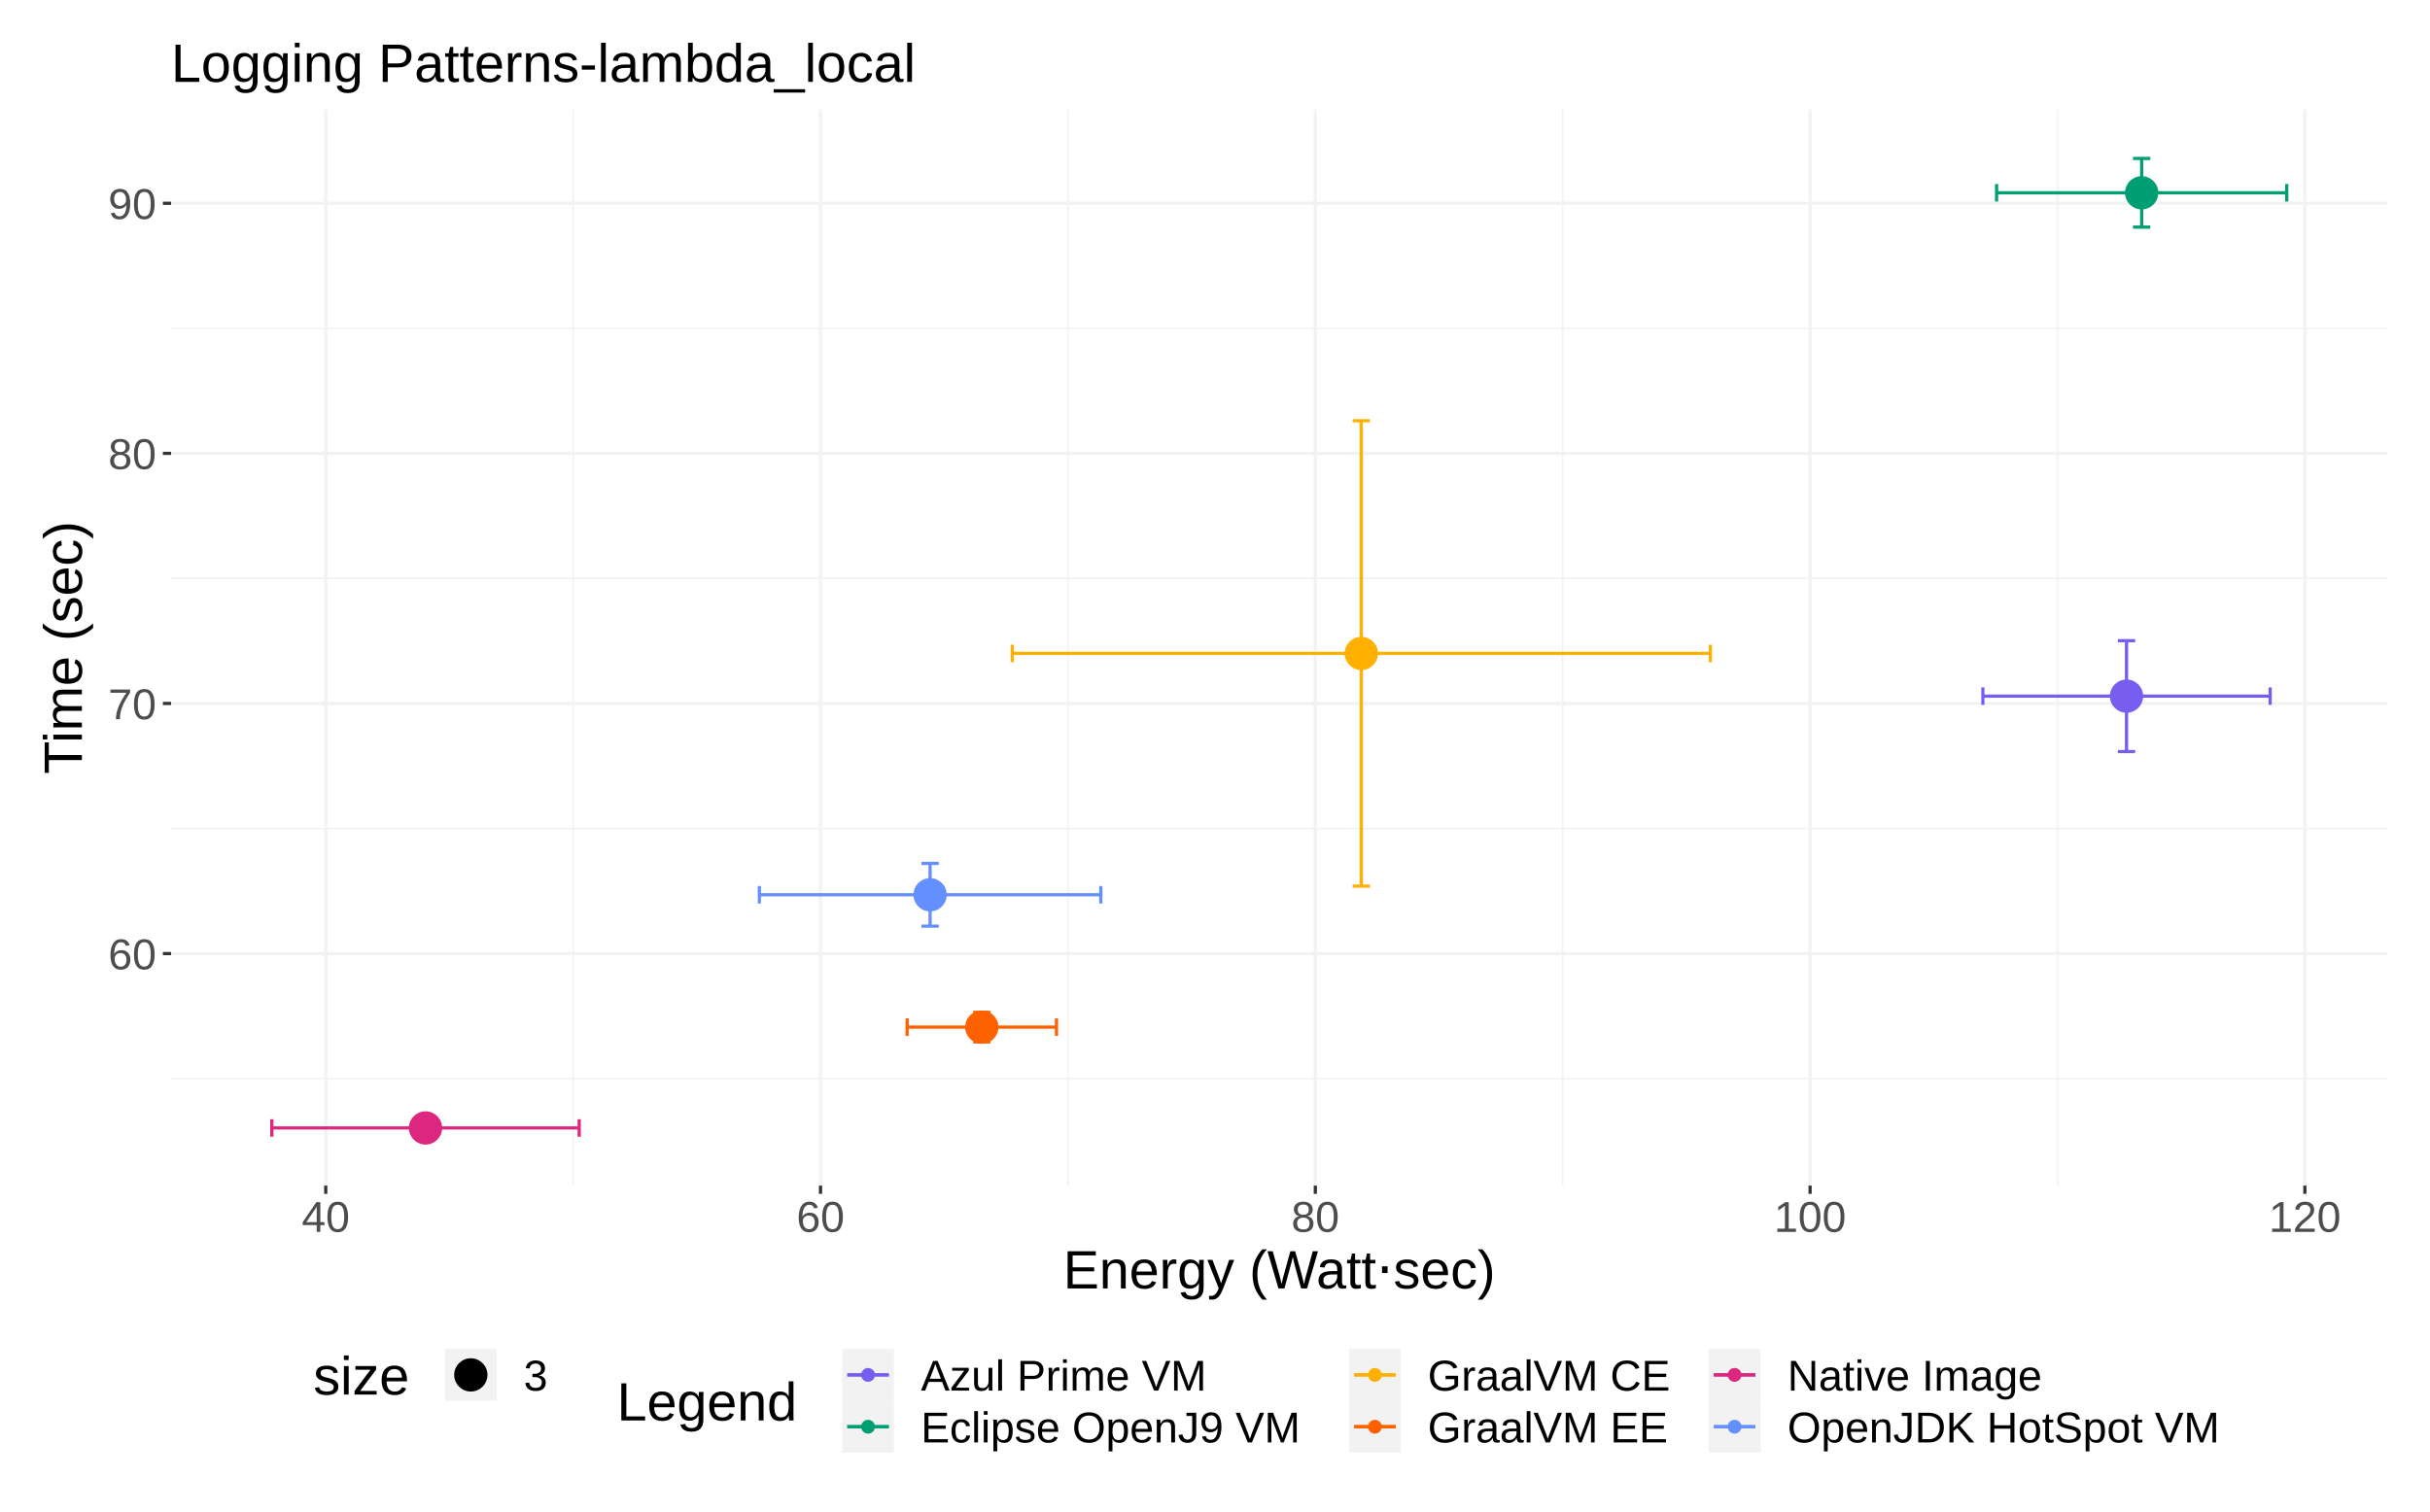
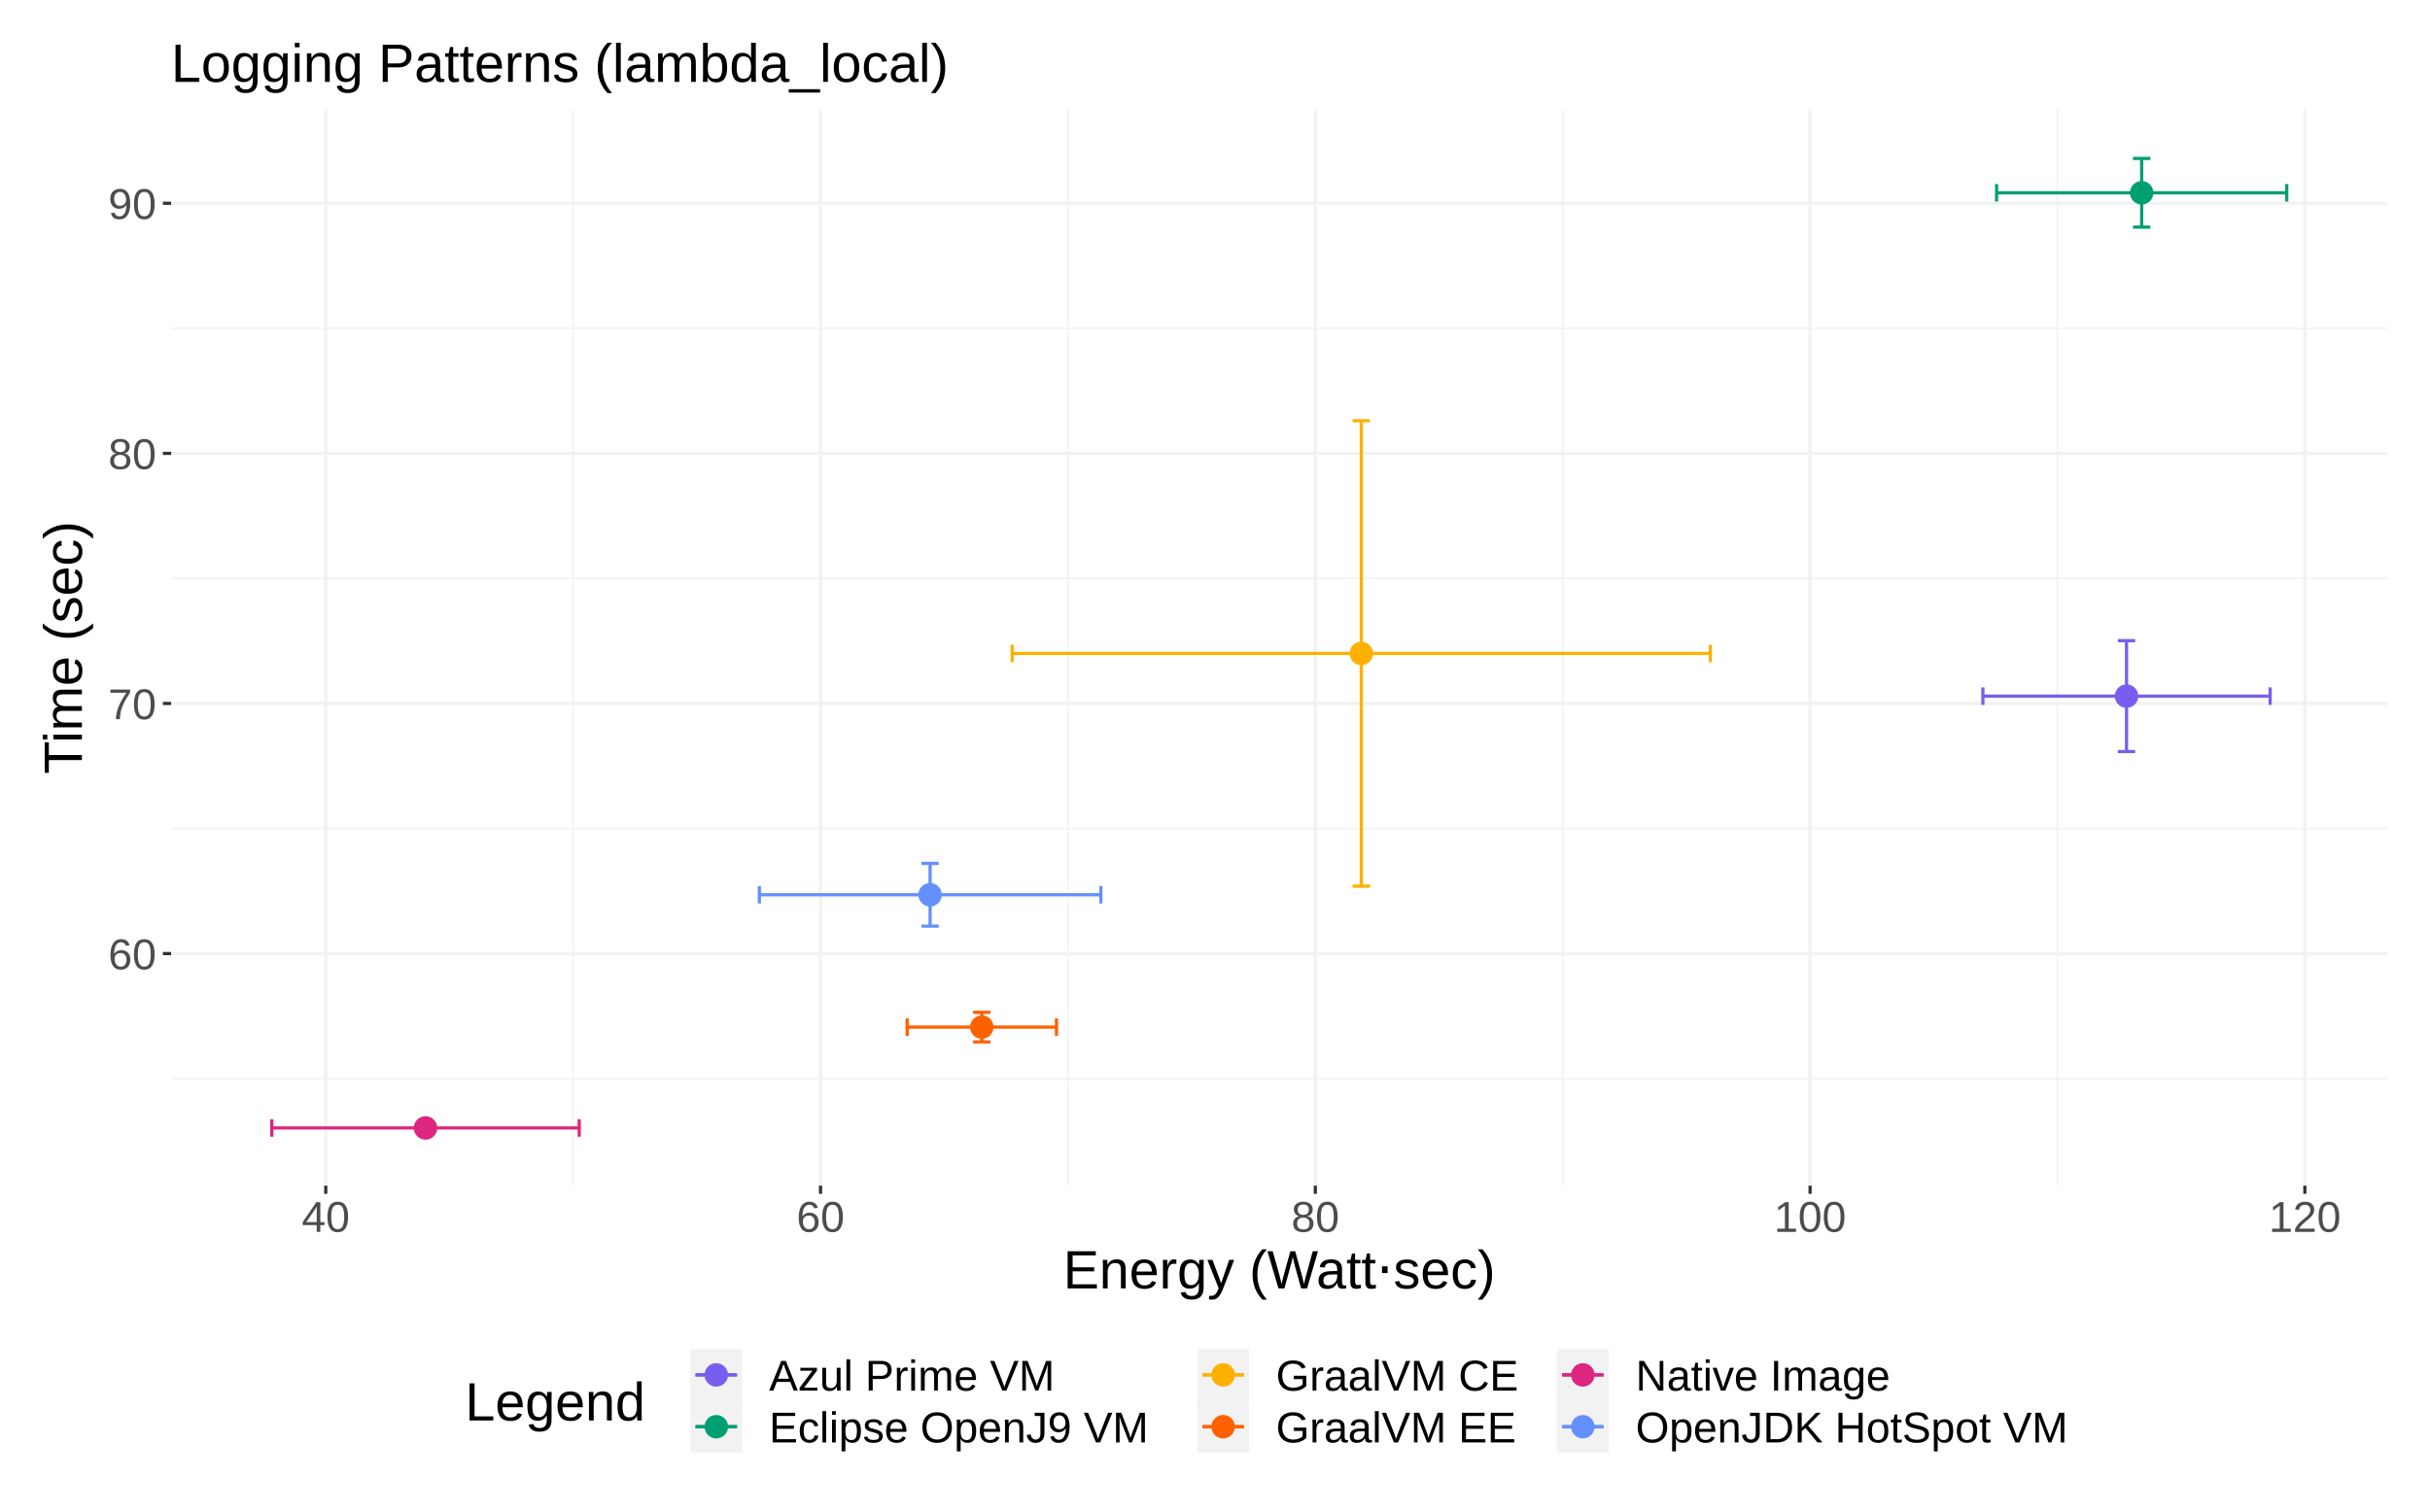
<svg xmlns="http://www.w3.org/2000/svg" class="svglite" width="810.00pt" height="504.00pt" viewBox="0 0 810.00 504.00">
  <defs>
    <style type="text/css">
    .svglite line, .svglite polyline, .svglite polygon, .svglite path, .svglite rect, .svglite circle {
      fill: none;
      stroke: #000000;
      stroke-linecap: round;
      stroke-linejoin: round;
      stroke-miterlimit: 10.00;
    }
    .svglite text {
      white-space: pre;
    }
  </style>
  </defs>
  <rect width="100%" height="100%" style="stroke: none; fill: #FFFFFF;" />
  <defs>
    <clipPath id="cpMC4wMHw4MTAuMDB8MC4wMHw1MDQuMDA=">
      <rect x="0.00" y="0.00" width="810.00" height="504.00" />
    </clipPath>
  </defs>
  <g clip-path="url(#cpMC4wMHw4MTAuMDB8MC4wMHw1MDQuMDA=)">
    <rect x="0.00" y="-0" width="810.00" height="504.00" style="stroke-width: 1.07; stroke: #FFFFFF; fill: #FFFFFF;" />
  </g>
  <defs>
    <clipPath id="cpNTcuMDN8Nzk1LjgzfDM2LjUyfDM5NS4zMg==">
      <rect x="57.03" y="36.52" width="738.80" height="358.80" />
    </clipPath>
  </defs>
  <g clip-path="url(#cpNTcuMDN8Nzk1LjgzfDM2LjUyfDM5NS4zMg==)">
    <rect x="57.03" y="36.52" width="738.80" height="358.80" style="stroke-width: 1.07; stroke: none;" />
    <polyline points="57.03,359.65 795.83,359.65 " style="stroke-width: 0.53; stroke: #F2F2F2; stroke-linecap: butt;" />
    <polyline points="57.03,276.26 795.83,276.26 " style="stroke-width: 0.53; stroke: #F2F2F2; stroke-linecap: butt;" />
    <polyline points="57.03,192.86 795.83,192.86 " style="stroke-width: 0.53; stroke: #F2F2F2; stroke-linecap: butt;" />
    <polyline points="57.03,109.47 795.83,109.47 " style="stroke-width: 0.53; stroke: #F2F2F2; stroke-linecap: butt;" />
    <polyline points="191.04,395.32 191.04,36.52 " style="stroke-width: 0.53; stroke: #F2F2F2; stroke-linecap: butt;" />
    <polyline points="355.97,395.32 355.97,36.52 " style="stroke-width: 0.53; stroke: #F2F2F2; stroke-linecap: butt;" />
    <polyline points="520.90,395.32 520.90,36.52 " style="stroke-width: 0.53; stroke: #F2F2F2; stroke-linecap: butt;" />
    <polyline points="685.83,395.32 685.83,36.52 " style="stroke-width: 0.53; stroke: #F2F2F2; stroke-linecap: butt;" />
    <polyline points="57.03,317.95 795.83,317.95 " style="stroke-width: 1.07; stroke: #F2F2F2; stroke-linecap: butt;" />
    <polyline points="57.03,234.56 795.83,234.56 " style="stroke-width: 1.07; stroke: #F2F2F2; stroke-linecap: butt;" />
    <polyline points="57.03,151.17 795.83,151.17 " style="stroke-width: 1.07; stroke: #F2F2F2; stroke-linecap: butt;" />
    <polyline points="57.03,67.78 795.83,67.78 " style="stroke-width: 1.07; stroke: #F2F2F2; stroke-linecap: butt;" />
    <polyline points="108.58,395.32 108.58,36.52 " style="stroke-width: 1.07; stroke: #F2F2F2; stroke-linecap: butt;" />
    <polyline points="273.51,395.32 273.51,36.52 " style="stroke-width: 1.07; stroke: #F2F2F2; stroke-linecap: butt;" />
    <polyline points="438.44,395.32 438.44,36.52 " style="stroke-width: 1.07; stroke: #F2F2F2; stroke-linecap: butt;" />
    <polyline points="603.36,395.32 603.36,36.52 " style="stroke-width: 1.07; stroke: #F2F2F2; stroke-linecap: butt;" />
    <polyline points="768.29,395.32 768.29,36.52 " style="stroke-width: 1.07; stroke: #F2F2F2; stroke-linecap: butt;" />
-     <circle cx="708.84" cy="232.11" r="5.19" style="stroke-width: 0.71; stroke: #785EF0; fill: #785EF0;" />
-     <circle cx="713.89" cy="64.28" r="5.19" style="stroke-width: 0.71; stroke: #009E73; fill: #009E73;" />
-     <circle cx="453.77" cy="217.87" r="5.19" style="stroke-width: 0.71; stroke: #FFB000; fill: #FFB000;" />
-     <circle cx="327.27" cy="342.47" r="5.19" style="stroke-width: 0.71; stroke: #FE6100; fill: #FE6100;" />
-     <circle cx="141.84" cy="376.09" r="5.19" style="stroke-width: 0.71; stroke: #DC267F; fill: #DC267F;" />
-     <circle cx="310.03" cy="298.34" r="5.19" style="stroke-width: 0.71; stroke: #648FFF; fill: #648FFF;" />
+     <circle cx="708.84" cy="232.11" r="3.56" style="stroke-width: 0.71; stroke: #785EF0; fill: #785EF0;" />
+     <circle cx="713.89" cy="64.28" r="3.56" style="stroke-width: 0.71; stroke: #009E73; fill: #009E73;" />
+     <circle cx="453.77" cy="217.87" r="3.56" style="stroke-width: 0.71; stroke: #FFB000; fill: #FFB000;" />
+     <circle cx="327.27" cy="342.47" r="3.56" style="stroke-width: 0.71; stroke: #FE6100; fill: #FE6100;" />
+     <circle cx="141.84" cy="376.09" r="3.56" style="stroke-width: 0.71; stroke: #DC267F; fill: #DC267F;" />
+     <circle cx="310.03" cy="298.34" r="3.56" style="stroke-width: 0.71; stroke: #648FFF; fill: #648FFF;" />
    <polyline points="756.72,235.03 756.72,229.19 " style="stroke-width: 1.07; stroke: #785EF0; stroke-linecap: butt;" />
    <polyline points="756.72,232.11 660.96,232.11 " style="stroke-width: 1.07; stroke: #785EF0; stroke-linecap: butt;" />
    <polyline points="660.96,235.03 660.96,229.19 " style="stroke-width: 1.07; stroke: #785EF0; stroke-linecap: butt;" />
    <polyline points="762.25,67.20 762.25,61.36 " style="stroke-width: 1.07; stroke: #009E73; stroke-linecap: butt;" />
    <polyline points="762.25,64.28 665.53,64.28 " style="stroke-width: 1.07; stroke: #009E73; stroke-linecap: butt;" />
    <polyline points="665.53,67.20 665.53,61.36 " style="stroke-width: 1.07; stroke: #009E73; stroke-linecap: butt;" />
    <polyline points="570.12,220.79 570.12,214.96 " style="stroke-width: 1.07; stroke: #FFB000; stroke-linecap: butt;" />
    <polyline points="570.12,217.87 337.41,217.87 " style="stroke-width: 1.07; stroke: #FFB000; stroke-linecap: butt;" />
    <polyline points="337.41,220.79 337.41,214.96 " style="stroke-width: 1.07; stroke: #FFB000; stroke-linecap: butt;" />
    <polyline points="352.16,345.39 352.16,339.55 " style="stroke-width: 1.07; stroke: #FE6100; stroke-linecap: butt;" />
    <polyline points="352.16,342.47 302.37,342.47 " style="stroke-width: 1.07; stroke: #FE6100; stroke-linecap: butt;" />
    <polyline points="302.37,345.39 302.37,339.55 " style="stroke-width: 1.07; stroke: #FE6100; stroke-linecap: butt;" />
    <polyline points="193.07,379.01 193.07,373.18 " style="stroke-width: 1.07; stroke: #DC267F; stroke-linecap: butt;" />
    <polyline points="193.07,376.09 90.61,376.09 " style="stroke-width: 1.07; stroke: #DC267F; stroke-linecap: butt;" />
    <polyline points="90.61,379.01 90.61,373.18 " style="stroke-width: 1.07; stroke: #DC267F; stroke-linecap: butt;" />
    <polyline points="366.94,301.26 366.94,295.42 " style="stroke-width: 1.07; stroke: #648FFF; stroke-linecap: butt;" />
    <polyline points="366.94,298.34 253.12,298.34 " style="stroke-width: 1.07; stroke: #648FFF; stroke-linecap: butt;" />
    <polyline points="253.12,301.26 253.12,295.42 " style="stroke-width: 1.07; stroke: #648FFF; stroke-linecap: butt;" />
    <polyline points="705.96,213.63 711.73,213.63 " style="stroke-width: 1.07; stroke: #785EF0; stroke-linecap: butt;" />
    <polyline points="708.84,213.63 708.84,250.59 " style="stroke-width: 1.07; stroke: #785EF0; stroke-linecap: butt;" />
    <polyline points="705.96,250.59 711.73,250.59 " style="stroke-width: 1.07; stroke: #785EF0; stroke-linecap: butt;" />
    <polyline points="711.00,52.83 716.77,52.83 " style="stroke-width: 1.07; stroke: #009E73; stroke-linecap: butt;" />
    <polyline points="713.89,52.83 713.89,75.73 " style="stroke-width: 1.07; stroke: #009E73; stroke-linecap: butt;" />
    <polyline points="711.00,75.73 716.77,75.73 " style="stroke-width: 1.07; stroke: #009E73; stroke-linecap: butt;" />
    <polyline points="450.88,140.28 456.65,140.28 " style="stroke-width: 1.07; stroke: #FFB000; stroke-linecap: butt;" />
    <polyline points="453.77,140.28 453.77,295.47 " style="stroke-width: 1.07; stroke: #FFB000; stroke-linecap: butt;" />
    <polyline points="450.88,295.47 456.65,295.47 " style="stroke-width: 1.07; stroke: #FFB000; stroke-linecap: butt;" />
    <polyline points="324.38,337.54 330.15,337.54 " style="stroke-width: 1.07; stroke: #FE6100; stroke-linecap: butt;" />
    <polyline points="327.27,337.54 327.27,347.40 " style="stroke-width: 1.07; stroke: #FE6100; stroke-linecap: butt;" />
    <polyline points="324.38,347.40 330.15,347.40 " style="stroke-width: 1.07; stroke: #FE6100; stroke-linecap: butt;" />
    <polyline points="138.95,375.13 144.73,375.13 " style="stroke-width: 1.07; stroke: #DC267F; stroke-linecap: butt;" />
    <polyline points="141.84,375.13 141.84,377.06 " style="stroke-width: 1.07; stroke: #DC267F; stroke-linecap: butt;" />
    <polyline points="138.95,377.06 144.73,377.06 " style="stroke-width: 1.07; stroke: #DC267F; stroke-linecap: butt;" />
    <polyline points="307.15,287.88 312.92,287.88 " style="stroke-width: 1.07; stroke: #648FFF; stroke-linecap: butt;" />
    <polyline points="310.03,287.88 310.03,308.80 " style="stroke-width: 1.07; stroke: #648FFF; stroke-linecap: butt;" />
    <polyline points="307.15,308.80 312.92,308.80 " style="stroke-width: 1.07; stroke: #648FFF; stroke-linecap: butt;" />
  </g>
  <g clip-path="url(#cpMC4wMHw4MTAuMDB8MC4wMHw1MDQuMDA=)">
    <text x="52.10" y="323.20" text-anchor="end" style="font-size: 14.40px;fill: #4D4D4D; font-family: &quot;Liberation Sans&quot;;" textLength="18.32px" lengthAdjust="spacingAndGlyphs">60</text>
    <text x="52.10" y="239.81" text-anchor="end" style="font-size: 14.40px;fill: #4D4D4D; font-family: &quot;Liberation Sans&quot;;" textLength="18.32px" lengthAdjust="spacingAndGlyphs">70</text>
    <text x="52.10" y="156.41" text-anchor="end" style="font-size: 14.40px;fill: #4D4D4D; font-family: &quot;Liberation Sans&quot;;" textLength="18.32px" lengthAdjust="spacingAndGlyphs">80</text>
    <text x="52.10" y="73.02" text-anchor="end" style="font-size: 14.40px;fill: #4D4D4D; font-family: &quot;Liberation Sans&quot;;" textLength="18.32px" lengthAdjust="spacingAndGlyphs">90</text>
    <polyline points="54.29,317.95 57.03,317.95 " style="stroke-width: 1.07; stroke: #333333; stroke-linecap: butt;" />
    <polyline points="54.29,234.56 57.03,234.56 " style="stroke-width: 1.07; stroke: #333333; stroke-linecap: butt;" />
    <polyline points="54.29,151.17 57.03,151.17 " style="stroke-width: 1.07; stroke: #333333; stroke-linecap: butt;" />
    <polyline points="54.29,67.78 57.03,67.78 " style="stroke-width: 1.07; stroke: #333333; stroke-linecap: butt;" />
    <polyline points="108.58,398.06 108.58,395.32 " style="stroke-width: 1.07; stroke: #333333; stroke-linecap: butt;" />
    <polyline points="273.51,398.06 273.51,395.32 " style="stroke-width: 1.07; stroke: #333333; stroke-linecap: butt;" />
    <polyline points="438.44,398.06 438.44,395.32 " style="stroke-width: 1.07; stroke: #333333; stroke-linecap: butt;" />
    <polyline points="603.36,398.06 603.36,395.32 " style="stroke-width: 1.07; stroke: #333333; stroke-linecap: butt;" />
    <polyline points="768.29,398.06 768.29,395.32 " style="stroke-width: 1.07; stroke: #333333; stroke-linecap: butt;" />
    <text x="108.58" y="410.74" text-anchor="middle" style="font-size: 14.40px;fill: #4D4D4D; font-family: &quot;Liberation Sans&quot;;" textLength="18.32px" lengthAdjust="spacingAndGlyphs">40</text>
    <text x="273.51" y="410.74" text-anchor="middle" style="font-size: 14.40px;fill: #4D4D4D; font-family: &quot;Liberation Sans&quot;;" textLength="18.32px" lengthAdjust="spacingAndGlyphs">60</text>
    <text x="438.44" y="410.74" text-anchor="middle" style="font-size: 14.40px;fill: #4D4D4D; font-family: &quot;Liberation Sans&quot;;" textLength="18.32px" lengthAdjust="spacingAndGlyphs">80</text>
    <text x="603.36" y="410.74" text-anchor="middle" style="font-size: 14.40px;fill: #4D4D4D; font-family: &quot;Liberation Sans&quot;;" textLength="27.48px" lengthAdjust="spacingAndGlyphs">100</text>
    <text x="768.29" y="410.74" text-anchor="middle" style="font-size: 14.40px;fill: #4D4D4D; font-family: &quot;Liberation Sans&quot;;" textLength="27.48px" lengthAdjust="spacingAndGlyphs">120</text>
    <text x="426.43" y="429.60" text-anchor="middle" style="font-size: 18.00px; font-family: &quot;Liberation Sans&quot;;" textLength="160.65px" lengthAdjust="spacingAndGlyphs">Energy (Watt⋅sec)</text>
    <text transform="translate(27.30,215.92) rotate(-90)" text-anchor="middle" style="font-size: 18.00px; font-family: &quot;Liberation Sans&quot;;" textLength="94.16px" lengthAdjust="spacingAndGlyphs">Time (sec)</text>
-     <rect x="98.96" y="444.31" width="90.23" height="28.24" style="stroke-width: 1.07; stroke: none; fill: #FFFFFF;" />
-     <text x="104.44" y="464.99" style="font-size: 18.00px; font-family: &quot;Liberation Sans&quot;;" textLength="34.90px" lengthAdjust="spacingAndGlyphs">size</text>
-     <rect x="148.30" y="449.79" width="17.28" height="17.28" style="stroke-width: 1.07; stroke: none; fill: #F2F2F2;" />
-     <circle cx="156.94" cy="458.43" r="5.19" style="stroke-width: 0.71; fill: #000000;" />
-     <text x="174.55" y="463.67" style="font-size: 14.40px; font-family: &quot;Liberation Sans&quot;;" textLength="9.16px" lengthAdjust="spacingAndGlyphs">3</text>
-     <rect x="200.15" y="444.31" width="553.75" height="45.52" style="stroke-width: 1.07; stroke: none; fill: #FFFFFF;" />
-     <text x="205.63" y="473.63" style="font-size: 18.00px; font-family: &quot;Liberation Sans&quot;;" textLength="66.12px" lengthAdjust="spacingAndGlyphs">Legend</text>
-     <rect x="280.71" y="449.79" width="17.28" height="17.28" style="stroke-width: 1.07; stroke: none; fill: #F2F2F2;" />
-     <circle cx="289.35" cy="458.43" r="1.95" style="stroke-width: 0.71; stroke: #785EF0; fill: #785EF0;" />
-     <line x1="282.44" y1="458.43" x2="296.26" y2="458.43" style="stroke-width: 1.07; stroke: #785EF0; stroke-linecap: butt;" />
-     <line x1="282.44" y1="458.43" x2="296.26" y2="458.43" style="stroke-width: 1.07; stroke: #785EF0; stroke-linecap: butt;" />
-     <rect x="280.71" y="467.07" width="17.28" height="17.28" style="stroke-width: 1.07; stroke: none; fill: #F2F2F2;" />
-     <circle cx="289.35" cy="475.71" r="1.95" style="stroke-width: 0.71; stroke: #009E73; fill: #009E73;" />
-     <line x1="282.44" y1="475.71" x2="296.26" y2="475.71" style="stroke-width: 1.07; stroke: #009E73; stroke-linecap: butt;" />
-     <line x1="282.44" y1="475.71" x2="296.26" y2="475.71" style="stroke-width: 1.07; stroke: #009E73; stroke-linecap: butt;" />
-     <rect x="449.66" y="449.79" width="17.28" height="17.28" style="stroke-width: 1.07; stroke: none; fill: #F2F2F2;" />
-     <circle cx="458.30" cy="458.43" r="1.95" style="stroke-width: 0.71; stroke: #FFB000; fill: #FFB000;" />
-     <line x1="451.39" y1="458.43" x2="465.21" y2="458.43" style="stroke-width: 1.07; stroke: #FFB000; stroke-linecap: butt;" />
-     <line x1="451.39" y1="458.43" x2="465.21" y2="458.43" style="stroke-width: 1.07; stroke: #FFB000; stroke-linecap: butt;" />
-     <rect x="449.66" y="467.07" width="17.28" height="17.28" style="stroke-width: 1.07; stroke: none; fill: #F2F2F2;" />
-     <circle cx="458.30" cy="475.71" r="1.95" style="stroke-width: 0.71; stroke: #FE6100; fill: #FE6100;" />
-     <line x1="451.39" y1="475.71" x2="465.21" y2="475.71" style="stroke-width: 1.07; stroke: #FE6100; stroke-linecap: butt;" />
-     <line x1="451.39" y1="475.71" x2="465.21" y2="475.71" style="stroke-width: 1.07; stroke: #FE6100; stroke-linecap: butt;" />
-     <rect x="569.56" y="449.79" width="17.28" height="17.28" style="stroke-width: 1.07; stroke: none; fill: #F2F2F2;" />
-     <circle cx="578.20" cy="458.43" r="1.95" style="stroke-width: 0.71; stroke: #DC267F; fill: #DC267F;" />
-     <line x1="571.29" y1="458.43" x2="585.11" y2="458.43" style="stroke-width: 1.07; stroke: #DC267F; stroke-linecap: butt;" />
-     <line x1="571.29" y1="458.43" x2="585.11" y2="458.43" style="stroke-width: 1.07; stroke: #DC267F; stroke-linecap: butt;" />
-     <rect x="569.56" y="467.07" width="17.28" height="17.28" style="stroke-width: 1.07; stroke: none; fill: #F2F2F2;" />
-     <circle cx="578.20" cy="475.71" r="1.95" style="stroke-width: 0.71; stroke: #648FFF; fill: #648FFF;" />
-     <line x1="571.29" y1="475.71" x2="585.11" y2="475.71" style="stroke-width: 1.07; stroke: #648FFF; stroke-linecap: butt;" />
-     <line x1="571.29" y1="475.71" x2="585.11" y2="475.71" style="stroke-width: 1.07; stroke: #648FFF; stroke-linecap: butt;" />
-     <text x="306.96" y="463.67" style="font-size: 14.40px; font-family: &quot;Liberation Sans&quot;;" textLength="103.13px" lengthAdjust="spacingAndGlyphs">Azul Prime VM</text>
-     <text x="306.96" y="480.95" style="font-size: 14.40px; font-family: &quot;Liberation Sans&quot;;" textLength="133.74px" lengthAdjust="spacingAndGlyphs">Eclipse OpenJ9 VM</text>
-     <text x="475.91" y="463.67" style="font-size: 14.40px; font-family: &quot;Liberation Sans&quot;;" textLength="84.69px" lengthAdjust="spacingAndGlyphs">GraalVM CE</text>
-     <text x="475.91" y="480.95" style="font-size: 14.40px; font-family: &quot;Liberation Sans&quot;;" textLength="83.73px" lengthAdjust="spacingAndGlyphs">GraalVM EE</text>
-     <text x="595.81" y="463.67" style="font-size: 14.40px; font-family: &quot;Liberation Sans&quot;;" textLength="96.25px" lengthAdjust="spacingAndGlyphs">Native Image</text>
-     <text x="595.81" y="480.95" style="font-size: 14.40px; font-family: &quot;Liberation Sans&quot;;" textLength="152.61px" lengthAdjust="spacingAndGlyphs">OpenJDK HotSpot VM</text>
-     <text x="57.03" y="27.30" style="font-size: 18.00px; font-family: &quot;Liberation Sans&quot;;" textLength="276.17px" lengthAdjust="spacingAndGlyphs">Logging Patterns-lambda_local</text>
+     <rect x="149.55" y="444.31" width="553.75" height="45.52" style="stroke-width: 1.07; stroke: none; fill: #FFFFFF;" />
+     <text x="155.03" y="473.63" style="font-size: 18.00px; font-family: &quot;Liberation Sans&quot;;" textLength="66.12px" lengthAdjust="spacingAndGlyphs">Legend</text>
+     <rect x="230.12" y="449.79" width="17.28" height="17.28" style="stroke-width: 1.07; stroke: none; fill: #F2F2F2;" />
+     <circle cx="238.76" cy="458.43" r="3.56" style="stroke-width: 0.71; stroke: #785EF0; fill: #785EF0;" />
+     <line x1="231.84" y1="458.43" x2="245.67" y2="458.43" style="stroke-width: 1.07; stroke: #785EF0; stroke-linecap: butt;" />
+     <line x1="231.84" y1="458.43" x2="245.67" y2="458.43" style="stroke-width: 1.07; stroke: #785EF0; stroke-linecap: butt;" />
+     <rect x="230.12" y="467.07" width="17.28" height="17.28" style="stroke-width: 1.07; stroke: none; fill: #F2F2F2;" />
+     <circle cx="238.76" cy="475.71" r="3.56" style="stroke-width: 0.71; stroke: #009E73; fill: #009E73;" />
+     <line x1="231.84" y1="475.71" x2="245.67" y2="475.71" style="stroke-width: 1.07; stroke: #009E73; stroke-linecap: butt;" />
+     <line x1="231.84" y1="475.71" x2="245.67" y2="475.71" style="stroke-width: 1.07; stroke: #009E73; stroke-linecap: butt;" />
+     <rect x="399.07" y="449.79" width="17.28" height="17.28" style="stroke-width: 1.07; stroke: none; fill: #F2F2F2;" />
+     <circle cx="407.71" cy="458.43" r="3.56" style="stroke-width: 0.71; stroke: #FFB000; fill: #FFB000;" />
+     <line x1="400.80" y1="458.43" x2="414.62" y2="458.43" style="stroke-width: 1.07; stroke: #FFB000; stroke-linecap: butt;" />
+     <line x1="400.80" y1="458.43" x2="414.62" y2="458.43" style="stroke-width: 1.07; stroke: #FFB000; stroke-linecap: butt;" />
+     <rect x="399.07" y="467.07" width="17.28" height="17.28" style="stroke-width: 1.07; stroke: none; fill: #F2F2F2;" />
+     <circle cx="407.71" cy="475.71" r="3.56" style="stroke-width: 0.71; stroke: #FE6100; fill: #FE6100;" />
+     <line x1="400.80" y1="475.71" x2="414.62" y2="475.71" style="stroke-width: 1.07; stroke: #FE6100; stroke-linecap: butt;" />
+     <line x1="400.80" y1="475.71" x2="414.62" y2="475.71" style="stroke-width: 1.07; stroke: #FE6100; stroke-linecap: butt;" />
+     <rect x="518.97" y="449.79" width="17.28" height="17.28" style="stroke-width: 1.07; stroke: none; fill: #F2F2F2;" />
+     <circle cx="527.61" cy="458.43" r="3.56" style="stroke-width: 0.71; stroke: #DC267F; fill: #DC267F;" />
+     <line x1="520.70" y1="458.43" x2="534.52" y2="458.43" style="stroke-width: 1.07; stroke: #DC267F; stroke-linecap: butt;" />
+     <line x1="520.70" y1="458.43" x2="534.52" y2="458.43" style="stroke-width: 1.07; stroke: #DC267F; stroke-linecap: butt;" />
+     <rect x="518.97" y="467.07" width="17.28" height="17.28" style="stroke-width: 1.07; stroke: none; fill: #F2F2F2;" />
+     <circle cx="527.61" cy="475.71" r="3.56" style="stroke-width: 0.71; stroke: #648FFF; fill: #648FFF;" />
+     <line x1="520.70" y1="475.71" x2="534.52" y2="475.71" style="stroke-width: 1.07; stroke: #648FFF; stroke-linecap: butt;" />
+     <line x1="520.70" y1="475.71" x2="534.52" y2="475.71" style="stroke-width: 1.07; stroke: #648FFF; stroke-linecap: butt;" />
+     <text x="256.36" y="463.67" style="font-size: 14.40px; font-family: &quot;Liberation Sans&quot;;" textLength="103.13px" lengthAdjust="spacingAndGlyphs">Azul Prime VM</text>
+     <text x="256.36" y="480.95" style="font-size: 14.40px; font-family: &quot;Liberation Sans&quot;;" textLength="133.74px" lengthAdjust="spacingAndGlyphs">Eclipse OpenJ9 VM</text>
+     <text x="425.32" y="463.67" style="font-size: 14.40px; font-family: &quot;Liberation Sans&quot;;" textLength="84.69px" lengthAdjust="spacingAndGlyphs">GraalVM CE</text>
+     <text x="425.32" y="480.95" style="font-size: 14.40px; font-family: &quot;Liberation Sans&quot;;" textLength="83.73px" lengthAdjust="spacingAndGlyphs">GraalVM EE</text>
+     <text x="545.21" y="463.67" style="font-size: 14.40px; font-family: &quot;Liberation Sans&quot;;" textLength="96.25px" lengthAdjust="spacingAndGlyphs">Native Image</text>
+     <text x="545.21" y="480.95" style="font-size: 14.40px; font-family: &quot;Liberation Sans&quot;;" textLength="152.61px" lengthAdjust="spacingAndGlyphs">OpenJDK HotSpot VM</text>
+     <text x="57.03" y="27.30" style="font-size: 18.00px; font-family: &quot;Liberation Sans&quot;;" textLength="289.44px" lengthAdjust="spacingAndGlyphs">Logging Patterns (lambda_local)</text>
  </g>
</svg>
